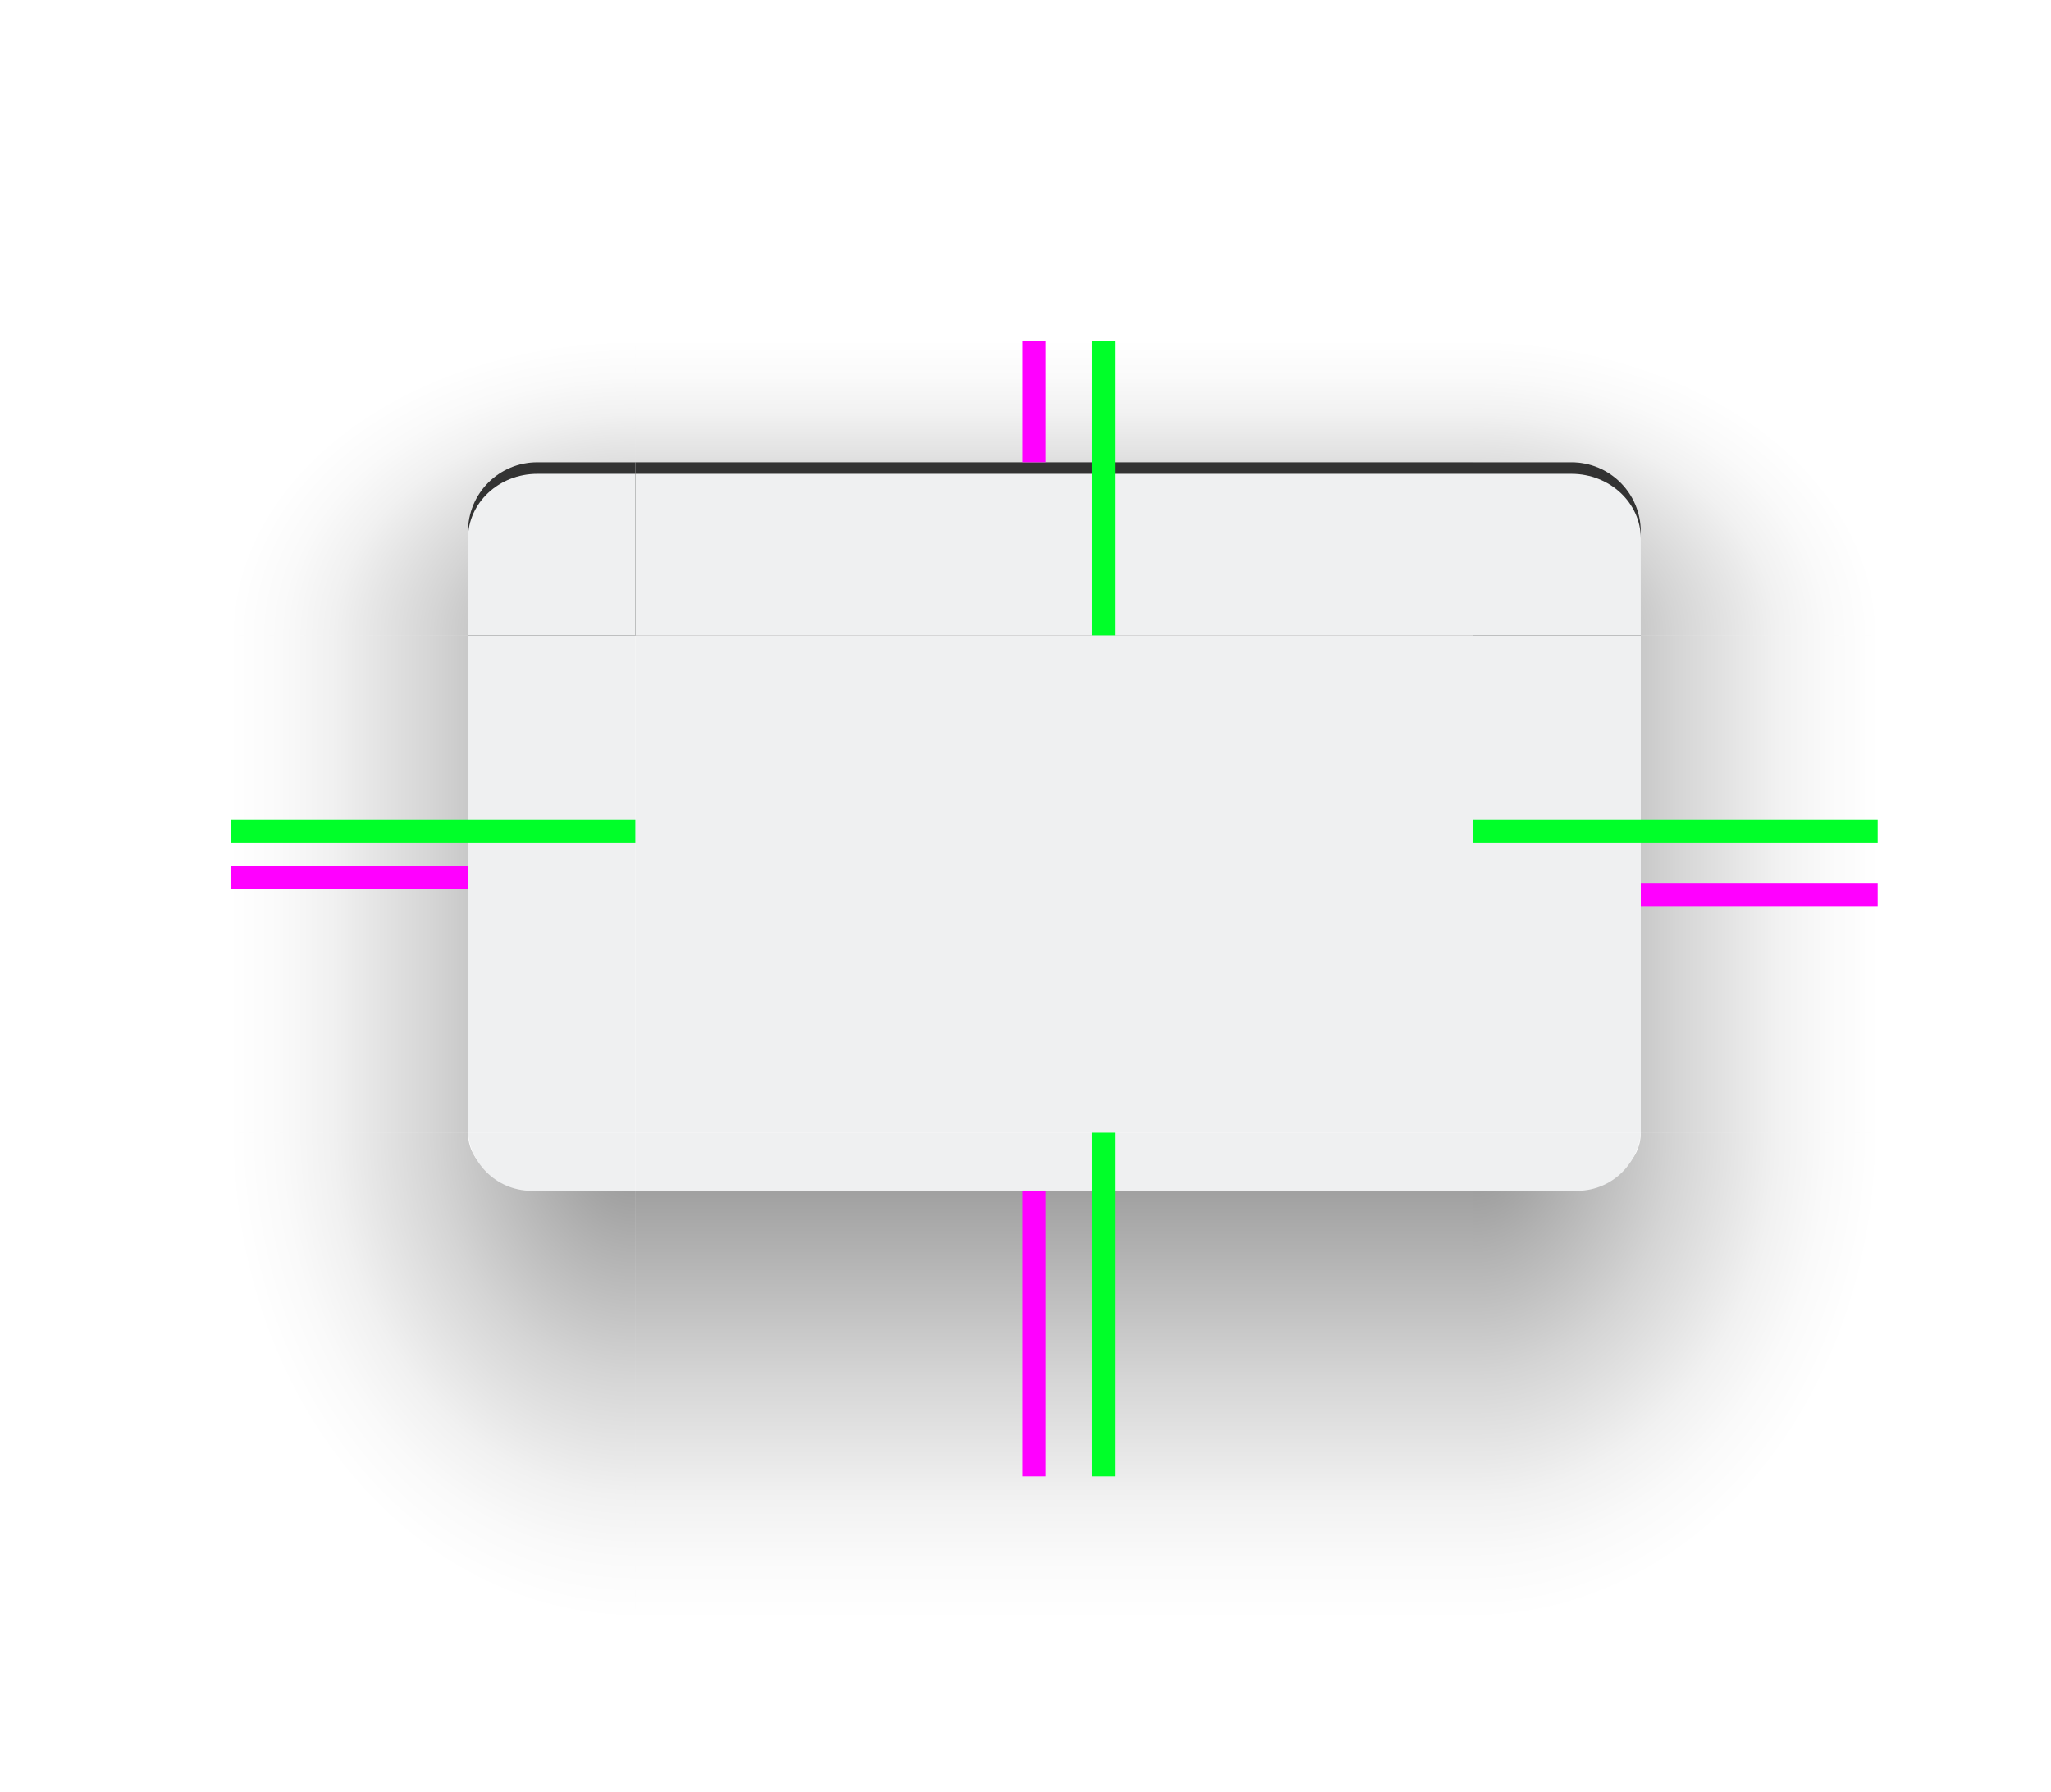
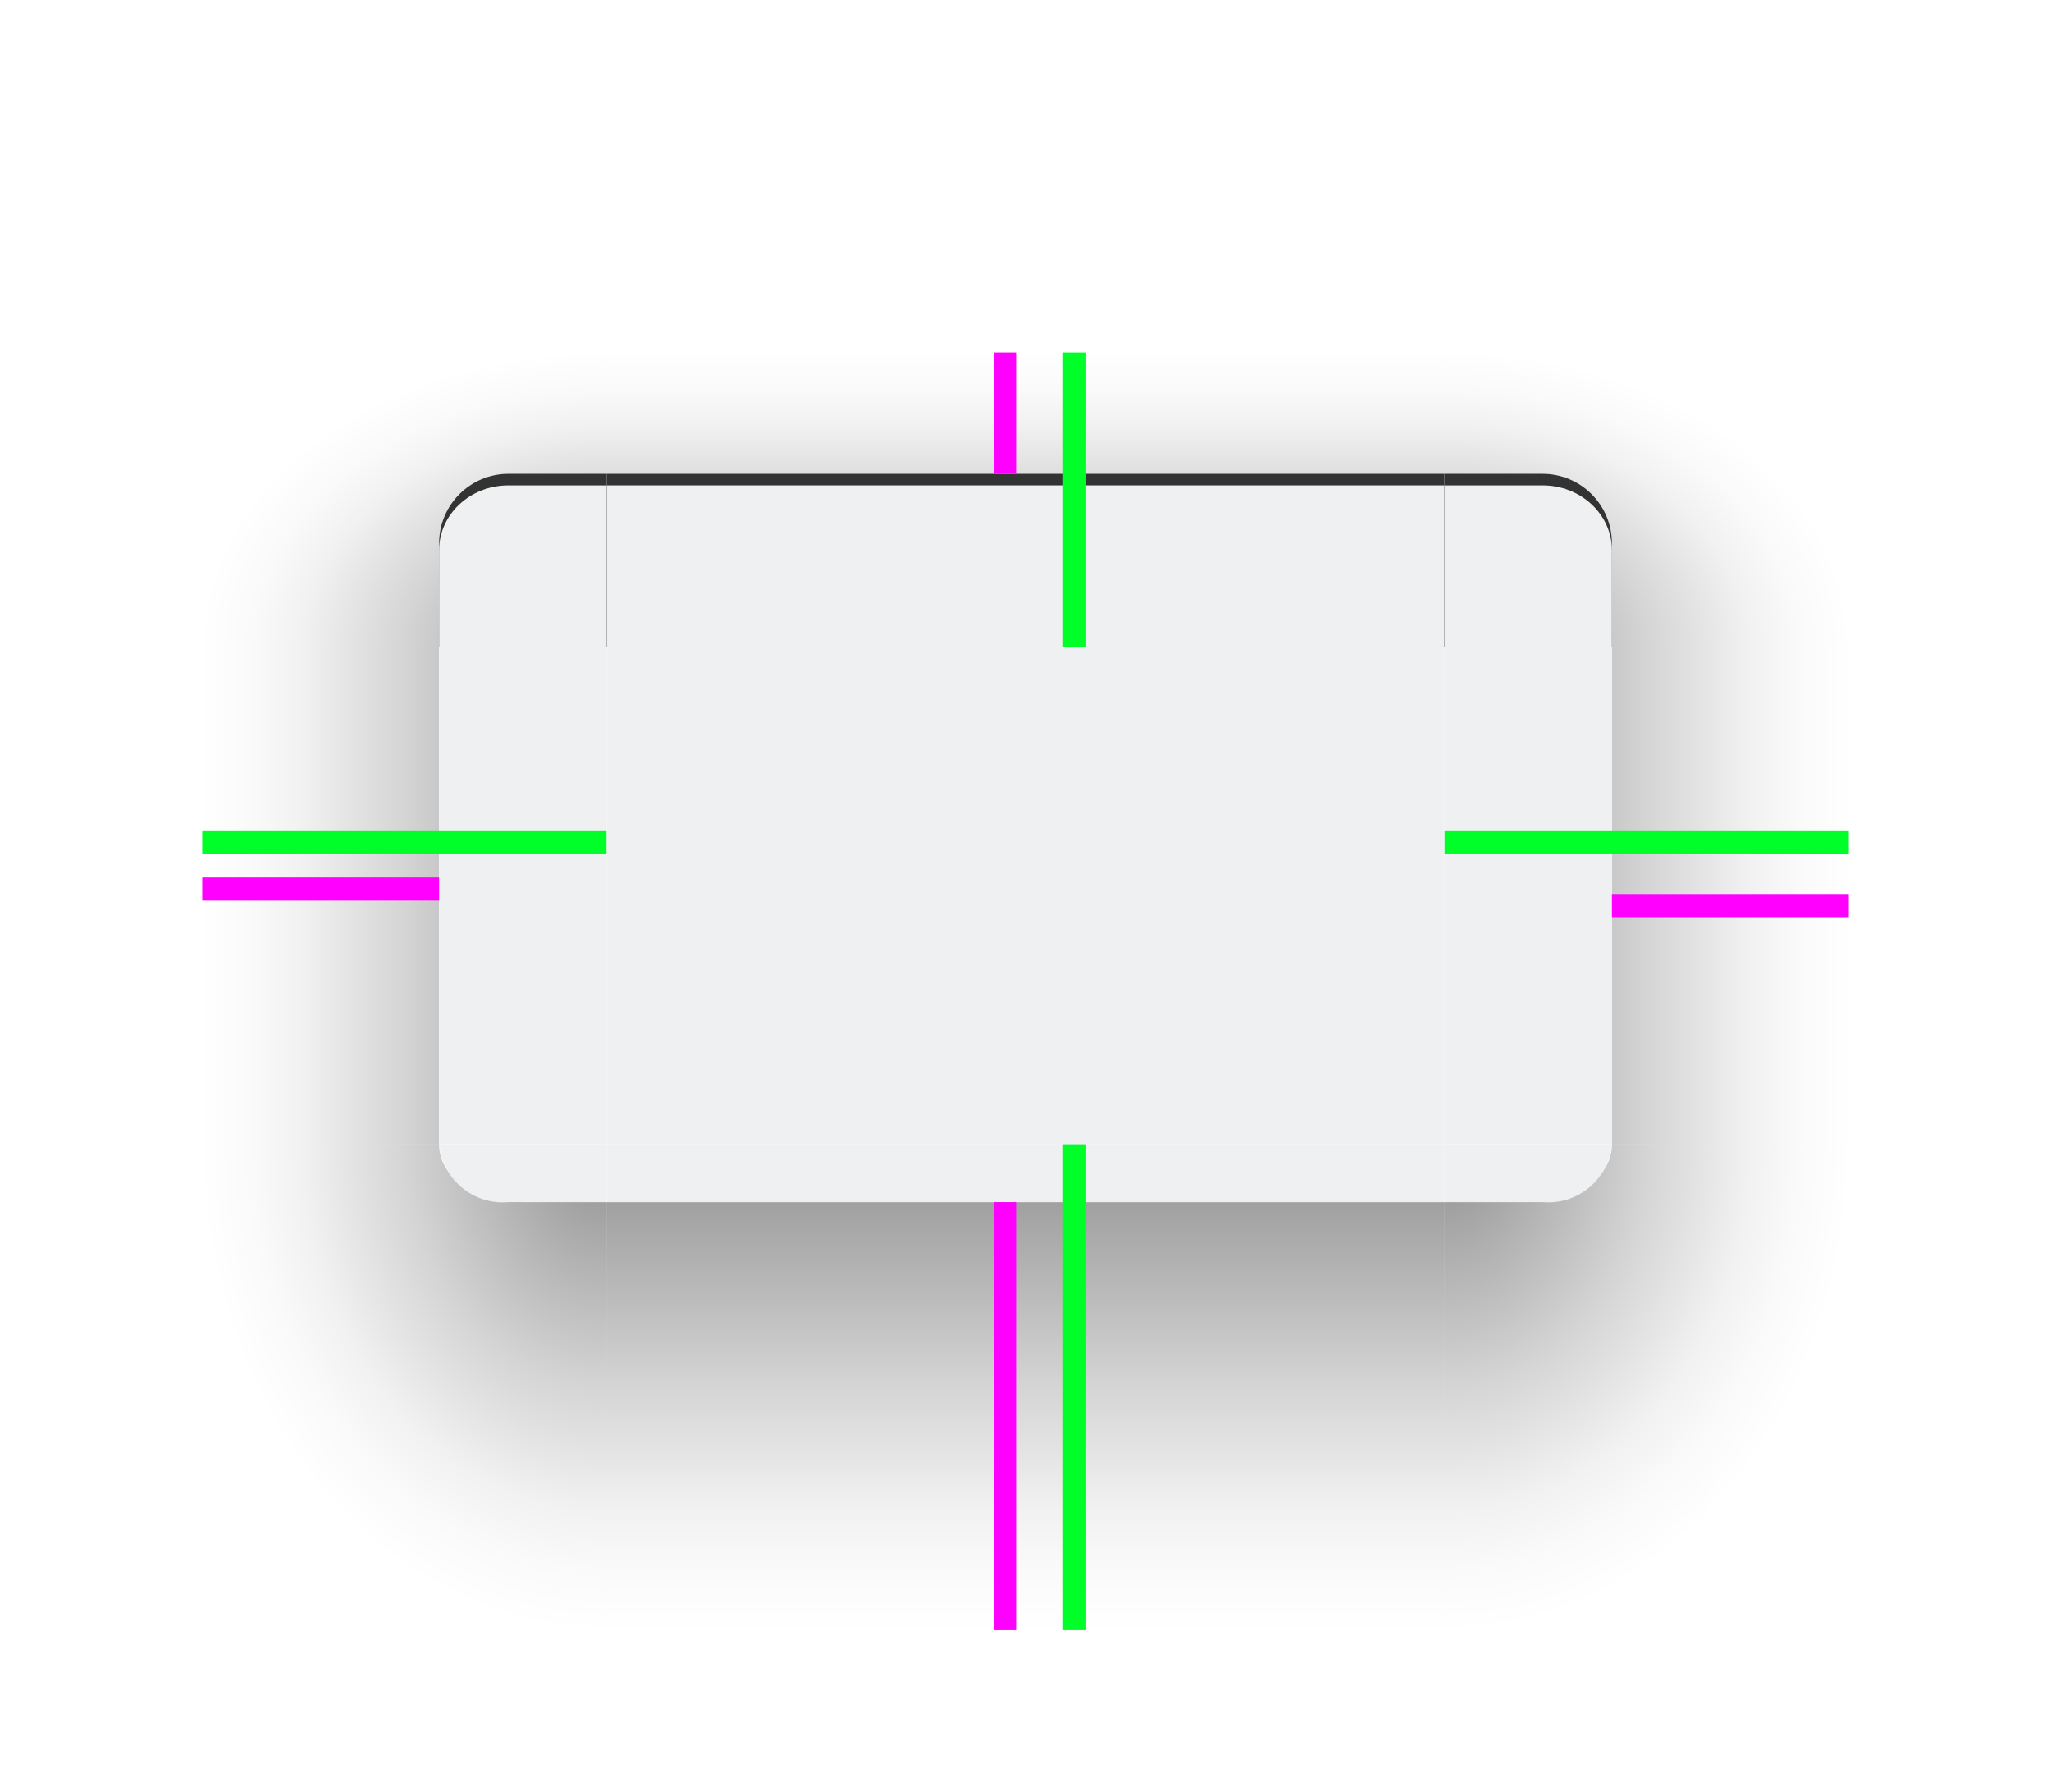
<svg xmlns="http://www.w3.org/2000/svg" xmlns:xlink="http://www.w3.org/1999/xlink" width="355" height="310" version="1.0" id="svg1879">
  <defs id="defs1757">
    <style id="current-color-scheme" type="text/css">
            .ColorScheme-Text {
                color:#232629;
                stop-color:#232629;
            }
            .ColorScheme-Background {
                color:#eff0f1;
                stop-color:#eff0f1;
            }
            .ColorScheme-Highlight {
                color:#3daee9;
                stop-color:#3daee9;
            }
            .ColorScheme-ButtonText {
                color:#232629;
                stop-color:#232629;
            }
            .ColorScheme-ButtonBackground {
                color:#eff0f1;
                stop-color:#eff0f1;
            }
        </style>
    <linearGradient id="linearGradient7">
      <stop stop-opacity=".922" offset="0" id="stop1" />
      <stop stop-opacity=".741" offset="0.119" id="stop2" />
      <stop stop-opacity=".602" offset=".25" id="stop3" />
      <stop stop-opacity=".331" offset=".5" id="stop4" />
      <stop stop-opacity=".108" offset=".75" id="stop5" />
      <stop stop-opacity=".039" offset=".875" id="stop6" />
      <stop stop-opacity="0" offset="1" id="stop7" />
    </linearGradient>
    <linearGradient id="shadow_active">
      <stop stop-opacity=".922" offset="0" id="stop1719" />
      <stop stop-opacity=".741" offset=".125" id="stop1721" />
      <stop stop-opacity=".602" offset=".25" id="stop1723" />
      <stop stop-opacity=".331" offset=".5" id="stop1725" />
      <stop stop-opacity=".108" offset=".75" id="stop1727" />
      <stop stop-opacity=".039" offset=".875" id="stop1729" />
      <stop stop-opacity="0" offset="1" id="stop1731" />
    </linearGradient>
    <linearGradient id="linearGradient5688" x1="398" x2="398" y1="138.14" y2="221.16" gradientTransform="matrix(1,0,0,1.0118,0,137.24)" gradientUnits="userSpaceOnUse" xlink:href="#linearGradient7" />
    <linearGradient id="linearGradient6612" x1="396" x2="396" y1="64.167" y2="14.583" gradientTransform="matrix(1,0,0,1.0286,-215,50)" gradientUnits="userSpaceOnUse" xlink:href="#shadow_active" />
    <linearGradient id="linearGradient5688-2" x1="398" x2="398" y1="138.14" y2="171.74" gradientTransform="matrix(1,0,0,1.0118,0,137.16)" gradientUnits="userSpaceOnUse" xlink:href="#shadow_inactive" />
    <linearGradient id="shadow_inactive">
      <stop offset="0" id="stop1737" />
      <stop stop-opacity=".639" offset=".25" id="stop1739" />
      <stop stop-opacity=".337" offset=".5" id="stop1741" />
      <stop stop-opacity=".108" offset=".75" id="stop1743" />
      <stop stop-opacity=".039" offset=".875" id="stop1745" />
      <stop stop-opacity="0" offset="1" id="stop1747" />
    </linearGradient>
    <linearGradient id="linearGradient6612-5" x1="396" x2="396" y1="66" y2="30" gradientTransform="translate(200,5)" gradientUnits="userSpaceOnUse" xlink:href="#shadow_inactive" />
    <linearGradient id="linearGradient1126" x1="348.49" x2="279.41" y1="99" y2="99" gradientTransform="matrix(1.0133,0,0,1,-3.265,140)" gradientUnits="userSpaceOnUse" xlink:href="#shadow_active" />
    <radialGradient id="radialGradient1306" cx="296.48" cy="80.417" r="17.5" gradientTransform="matrix(9.492e-7,-2.9143,4,1.1504e-6,-211.67,980.02)" gradientUnits="userSpaceOnUse" xlink:href="#shadow_active" />
    <linearGradient id="linearGradient1389" x1="348.49" x2="304.09" y1="99.015" y2="99.015" gradientTransform="matrix(1.0133,0,0,1,-3.265,140)" gradientUnits="userSpaceOnUse" xlink:href="#shadow_inactive" />
    <radialGradient id="radialGradient965" cx="48.27" cy="178.729" r="17.5" gradientTransform="matrix(-4,3.2964643e-6,1.0209e-6,-4.800094,688.08,1147.922)" gradientUnits="userSpaceOnUse" xlink:href="#shadow_active" fx="48.27" fy="178.729" />
    <radialGradient id="radialGradient967" cx="48.271" cy="181.18" r="17.5" gradientTransform="matrix(-2.5714,8.72e-7,-2.0148e-7,-1.9429,594.13,548)" gradientUnits="userSpaceOnUse" xlink:href="#shadow_inactive" />
    <radialGradient id="radialGradient969" cx="296.45" cy="80.417" r="17.5" gradientTransform="matrix(-3.7608e-7,-2.0571,2.5714,-5.1233e-7,263.21,725.83)" gradientUnits="userSpaceOnUse" xlink:href="#shadow_inactive" />
    <linearGradient xlink:href="#shadow_active" id="linearGradient2108" gradientUnits="userSpaceOnUse" gradientTransform="matrix(1.0133,0,0,1,-3.265,140)" x1="348.49" y1="99" x2="279.41" y2="99" />
-     <radialGradient id="radialGradient969-3" cx="296.45" cy="80.417" r="17.5" gradientTransform="matrix(-3.7608e-7,-2.0571,2.5714,-5.1233e-7,263.21,725.83)" gradientUnits="userSpaceOnUse" xlink:href="#shadow_inactive" />
-     <radialGradient id="radialGradient967-6" cx="48.271" cy="181.18" r="17.5" gradientTransform="matrix(-2.5714,8.72e-7,-2.0148e-7,-1.9429,594.13,548)" gradientUnits="userSpaceOnUse" xlink:href="#shadow_inactive" />
-     <radialGradient id="radialGradient30" cx="296.45" cy="80.417" r="17.5" gradientTransform="matrix(-3.7608e-7,-2.0571,2.5714,-5.1233e-7,263.21,725.83)" gradientUnits="userSpaceOnUse" xlink:href="#shadow_inactive" />
-     <radialGradient id="radialGradient37" cx="48.271" cy="181.18" r="17.5" gradientTransform="matrix(-2.5714,8.72e-7,-2.0148e-7,-1.9429,594.13,548)" gradientUnits="userSpaceOnUse" xlink:href="#shadow_inactive" />
-     <linearGradient xlink:href="#shadow_inactive" id="linearGradient6" gradientUnits="userSpaceOnUse" gradientTransform="matrix(1.0133,0,0,1,-3.265,140)" x1="348.49" y1="99.015" x2="304.09" y2="99.015" />
-     <radialGradient id="radialGradient969-3-7" cx="296.45" cy="80.417" r="17.5" gradientTransform="matrix(-3.7608e-7,-2.0571,2.5714,-5.1233e-7,263.21,725.83)" gradientUnits="userSpaceOnUse" xlink:href="#shadow_inactive" />
-     <linearGradient id="linearGradient6-6" gradientTransform="matrix(-1.178842,0,0,1.4483,827.7239,0)" x1="405.35" y1="136.035" x2="464.731" y2="136.035" gradientUnits="userSpaceOnUse">
-       <stop offset="0" id="stop1-1" />
-       <stop stop-opacity=".639" offset=".25" id="stop2-5" />
-       <stop stop-opacity=".337" offset=".5" id="stop3-9" />
-       <stop stop-opacity=".108" offset=".75" id="stop4-4" />
-       <stop stop-opacity=".039" offset=".875" id="stop5-9" />
-       <stop stop-opacity="0" offset="1" id="stop6-0" />
-     </linearGradient>
-     <radialGradient id="radialGradient967-6-1" cx="48.271" cy="181.18" r="17.5" gradientTransform="matrix(-2.5714,8.72e-7,-2.0148e-7,-1.9429,594.13,548)" gradientUnits="userSpaceOnUse" xlink:href="#shadow_inactive" />
-     <radialGradient id="radialGradient30-7" cx="296.45" cy="80.417" r="17.5" gradientTransform="matrix(-3.7608e-7,-2.0571,2.5714,-5.1233e-7,263.21,725.83)" gradientUnits="userSpaceOnUse" xlink:href="#shadow_inactive" />
-     <radialGradient id="radialGradient37-5" cx="48.271" cy="181.18" r="17.5" gradientTransform="matrix(-2.5714,8.72e-7,-2.0148e-7,-1.9429,594.13,548)" gradientUnits="userSpaceOnUse" xlink:href="#shadow_inactive" />
+     <linearGradient xlink:href="#shadow_inactive" id="linearGradient2110" gradientUnits="userSpaceOnUse" gradientTransform="matrix(1.0133,0,0,1,-3.265,140)" x1="348.49" y1="99.015" x2="304.09" y2="99.015" />
  </defs>
-   <g id="decoration-right" transform="matrix(-1,0,0,1,604.88,-87)">
+   <g id="decoration-inactive-center" transform="translate(-5,-87.998)">
+     <path d="m 470,200 v 86 h 145 v -86 z" id="path1759" style="fill:#2c2c2c;fill-opacity:1" />
+   </g>
+   <g id="decoration-inactive-topleft" transform="translate(135,-119.061)">
+     <path transform="translate(-140,115.06)" d="M 400,65.003 V 116 h 41 V 98 c 0,-6.648 5.352,-12 12,-12 h 17 V 65.003 Z" fill="url(#radialGradient969)" opacity="0.5" id="path1764" style="display:inline;fill:url(#radialGradient969)" />
+     <path style="fill:#2c2c2c;fill-opacity:1;stroke:none;stroke-width:1.525;stroke-linecap:round;stroke-linejoin:round;stroke-miterlimit:8" id="rect4-3" width="29" height="30" x="81" y="80" d="m 93,80 h 17 v 30 H 81 V 92 A 12,12 135 0 1 93,80 Z" transform="translate(220,121.0675)" />
+   </g>
+   <g id="decoration-right" transform="matrix(-1,0,0,1,599.88,-84.99799)">
    <path d="m 279.88,197 v 86 h 41 v -86 z" fill="url(#linearGradient1126)" opacity="0.5" id="path1775" style="fill:url(#linearGradient2108)" />
    <path transform="translate(-255.12,76)" d="m 576,121 v 86 h 29 v -86 z" id="path1777" style="fill:currentColor;fill-opacity:1" class="ColorScheme-Background" />
  </g>
-   <g id="decoration-bottom" transform="translate(-215,-81)">
+   <g id="decoration-bottom" transform="translate(-220,-78.99799)">
    <path d="M 325,287.04 V 361 h 145 v -73.963 z" fill="url(#linearGradient5688)" opacity="0.5" id="path1782" style="fill:url(#linearGradient5688)" />
    <path style="fill:currentColor;fill-opacity:1;stroke:none;stroke-width:1.525;stroke-linecap:round;stroke-linejoin:round;stroke-miterlimit:8" id="rect4-5-6" width="29" height="25.077" x="81" y="84.923" d="m 81,84.923 h 29 V 110 H 81 Z" transform="matrix(5,0,0,0.400261,-80,243.0115)" class="ColorScheme-Background" />
  </g>
-   <g id="decoration-top" transform="translate(-215,-96)">
+   <g id="decoration-top" transform="translate(-220,-93.998)">
    <path transform="translate(215,90)" d="M 110,65 V 86 H 255 V 65 Z" fill="url(#linearGradient6612)" opacity="0.5" id="path1787" style="fill:url(#linearGradient6612)" />
    <path style="fill:#333333;fill-opacity:1;stroke:none;stroke-width:1.525;stroke-linecap:round;stroke-linejoin:round;stroke-miterlimit:8" id="rect4-5" width="29" height="30" x="81" y="80" d="m 81,80 h 29 v 30 H 81 Z" transform="matrix(5,0,0,1,-80,96)" />
    <path style="fill:currentColor;fill-opacity:1;stroke:none;stroke-width:1.525;stroke-linecap:round;stroke-linejoin:round;stroke-miterlimit:8" id="path18" width="29" height="30" x="81" y="80" transform="matrix(4.99992,0,0,0.9333333,-79.99352,103.3333)" d="m 81,80 h 29 v 30 H 81 Z" class="ColorScheme-Background" />
  </g>
-   <g id="decoration-left" transform="translate(-239.88,-87.002)">
+   <g id="decoration-left" transform="translate(-244.88,-84.99999)">
    <path d="m 279.88,197 v 86 h 41 v -86 z" fill="url(#linearGradient1126)" opacity="0.5" id="path1796" style="fill:url(#linearGradient1126)" />
    <path transform="translate(-255.12,76)" d="m 576,121 v 86 h 29 v -86 z" id="path1798" style="fill:currentColor;fill-opacity:1" class="ColorScheme-Background" />
  </g>
-   <g id="decoration-bottomleft" transform="translate(-385,-94)">
+   <g id="decoration-inactive-bottom" transform="translate(140,-78.91999)">
+     <path style="display:inline;fill:#2c2c2c;fill-opacity:1;stroke:none;stroke-width:1.525;stroke-linecap:round;stroke-linejoin:round;stroke-miterlimit:8" id="rect4-5-6-7" width="29" height="25.077" x="81" y="84.923" d="m 81,84.923 h 29 V 110 H 81 Z" transform="matrix(5,0,0,0.400261,-80,242.9394)" />
+     <path d="m 325,286.956 v 72.002 l 145,1.964 v -73.966 z" fill="url(#linearGradient5688-2)" opacity="0.5" id="path1803" style="fill:url(#linearGradient5688-2)" />
+   </g>
+   <g id="decoration-inactive-top" transform="translate(140,-93.998)">
+     <path transform="translate(-200,135)" d="M 525,20 V 41 H 670 V 20 Z" fill="url(#linearGradient6612-5)" opacity="0.5" id="path1808" style="fill:url(#linearGradient6612-5)" />
+     <path d="m 325,176 v 30 h 145 v -30 z" id="path1810" style="fill:#2c2c2c;fill-opacity:1" />
+   </g>
+   <g id="decoration-inactive-left" transform="translate(115.12,-85.01349)">
+     <path d="m 279.88,197.02 v 86 l 41,-0.015 v -85.985 z" fill="url(#linearGradient1389)" opacity="0.5" id="path1815" style="fill:url(#linearGradient2110)" />
+     <path d="m 320.88,197.02 v 86 h 29 v -86 z" id="path1817" style="fill:#2c2c2c;fill-opacity:1" />
+   </g>
+   <g id="decoration-bottomleft" transform="translate(-390,-91.998)">
    <path d="M 425,290.006 V 374 h 70 v -73.963 h -14.5 c -6.648,0 -14.5,-3.384 -14.5,-10.032 z" fill="url(#radialGradient965)" opacity="0.5" id="path1824" style="fill:url(#radialGradient965);stroke-width:1" />
    <path style="fill:currentColor;fill-opacity:1;stroke:none;stroke-width:1.525;stroke-linecap:round;stroke-linejoin:round;stroke-miterlimit:8" id="rect4-7" width="29" height="10.035" x="81" y="80" d="m 93,80 h 17 V 90.035 H 81 A 11.061,11.061 140.097 0 1 93,80 Z" transform="matrix(1,0,0,-1,385,380.0373)" class="ColorScheme-Background" />
  </g>
-   <rect id="shadow-hint-top-margin" x="177" y="59" width="4" height="21" fill="#ff00ff" />
-   <rect id="shadow-hint-bottom-margin" x="177" y="206.04" width="4" height="49.46" fill="#ff00ff" style="stroke-width:0.829" />
-   <rect id="shadow-hint-right-margin" x="284" y="152.82" width="41" height="4" fill="#ff00ff" />
-   <rect id="shadow-hint-left-margin" x="40" y="149.82" width="41" height="4" fill="#ff00ff" />
-   <rect id="hint-top-margin" x="189" y="59" width="4" height="51" fill="#00ff29" />
-   <rect id="hint-bottom-margin" x="189" y="196" width="4" height="59.5" fill="#00ff29" style="stroke-width:0.842" />
-   <rect id="hint-right-margin" transform="rotate(90)" x="141.82" y="-325" width="4" height="70" fill="#00ff29" />
-   <rect id="hint-left-margin" transform="rotate(90)" x="141.82" y="-110" width="4" height="70" fill="#00ff29" />
-   <g id="decoration-topleft" transform="matrix(-1,0,0,1,535,-121.062)">
+   <g id="decoration-inactive-bottomleft" transform="translate(-5,-87.998)">
+     <g transform="matrix(1,0,0,0.99932,140,-14.604)" id="g1837">
+       <path transform="matrix(1,0,0,1.0007,-140,104.68)" d="m 400,196 v 83.99 h 70 v -73.965 l -14.5,-0.001 C 448.852,206.023 441,202.648 441,196 Z" fill="url(#radialGradient967)" opacity="0.5" id="path1833" style="fill:url(#radialGradient967)" />
+       <path style="fill:#2c2c2c;fill-opacity:1;stroke:none;stroke-width:1.525;stroke-linecap:round;stroke-linejoin:round;stroke-miterlimit:8" id="rect4-7-29" width="29" height="10.035" x="81" y="80" d="m 93,80 h 17 V 90.035 H 81 A 11.061,11.061 140.097 0 1 93,80 Z" transform="matrix(1,0,0,-1.000681,220,390.9024)" />
+       <g transform="translate(-20,24)" id="g1835" />
+     </g>
+   </g>
+   <rect id="shadow-hint-top-margin" x="172" y="61.002" width="4" height="21" fill="#ff00ff" />
+   <rect id="shadow-hint-bottom-margin" x="172" y="208.042" width="4" height="73.96" fill="#ff00ff" style="stroke-width:1.014" />
+   <rect id="shadow-hint-right-margin" x="279" y="154.822" width="41" height="4" fill="#ff00ff" />
+   <rect id="shadow-hint-left-margin" x="35" y="151.822" width="41" height="4" fill="#ff00ff" />
+   <rect id="hint-top-margin" x="184" y="61.002" width="4" height="51" fill="#00ff29" />
+   <rect id="hint-bottom-margin" x="184" y="198.002" width="4" height="84" fill="#00ff29" />
+   <rect id="hint-right-margin" transform="rotate(90)" x="143.822" y="-320" width="4" height="70" fill="#00ff29" />
+   <rect id="hint-left-margin" transform="rotate(90)" x="143.822" y="-105" width="4" height="70" fill="#00ff29" />
+   <g id="decoration-topleft" transform="matrix(-1,0,0,1,530,-119.06)">
    <path transform="matrix(-1,0,0,1,535,115.06)" d="M 40,65.002 V 116 H 81 V 98 c 0,-6.648 5.352,-12 12,-12 h 17 V 65.002 Z" fill="url(#radialGradient1306)" opacity="0.5" id="path1848" style="display:inline;fill:url(#radialGradient1306)" />
    <path style="fill:#333333;fill-opacity:1;stroke:none;stroke-width:1.525;stroke-linecap:round;stroke-linejoin:round;stroke-miterlimit:8" id="rect4" width="29" height="30" x="81" y="80" d="m 93,80 h 17 v 30 H 81 V 92 A 12,12 135 0 1 93,80 Z" transform="matrix(-1,0,0,1,535,121.062)" />
    <path style="fill:currentColor;fill-opacity:1;stroke:none;stroke-width:1.525;stroke-linecap:round;stroke-linejoin:round;stroke-miterlimit:8" id="path17" width="29" height="30" x="81" y="80" transform="matrix(-0.9998665,0,0,0.9332185,534.9873,128.406)" d="m 93,80 h 17 v 30 H 81 V 92 A 12,12 135 0 1 93,80 Z" class="ColorScheme-Background" />
  </g>
-   <use id="decoration-topright" transform="matrix(-1,0,0,1,365,0)" width="100%" height="100%" xlink:href="#decoration-topleft" x="0" y="0" />
-   <use id="decoration-bottomright" transform="matrix(-1,0,0,1,365,0)" width="100%" height="100%" xlink:href="#decoration-bottomleft" x="0" y="0" />
-   <g id="decoration-center" transform="translate(0,-90.002)">
-     <path d="m 110,200 v 86 h 145 v -86 z" id="path1872" style="fill:currentColor;fill-opacity:1" class="ColorScheme-Background" />
-   </g>
-   <g id="mask-topleft" transform="translate(425,-121.0595)">
-     <path transform="translate(-140,115.06)" d="M 400,65 V 116 h 41 V 98 c 0,-6.648 5.352,-12 12,-12 h 17 V 65 Z" id="path47-6" style="opacity:0" />
-   </g>
-   <g id="mask-bottom" transform="translate(430,-80.9215)">
-     <path d="m 325,288.92 v 72.002 H 470 V 288.92 Z" id="path80-5" style="opacity:0" />
-   </g>
-   <g id="mask-right" transform="matrix(-1,0,0,1,1249.88,-87.0155)">
-     <path d="m 279.88,197.02 v 86 l 41,-0.015 v -85.985 z" id="path132-0" style="opacity:0" />
-   </g>
-   <use id="mask-topright" transform="matrix(-1,0,0,1,1655,-2.2e-5)" width="100%" height="100%" xlink:href="#mask-topleft" x="0" y="0" />
-   <g id="mask-bottomright" transform="matrix(-1,0,0,1,1370,-89.99952)">
-     <path d="m 400,286 v 84 h 70 v -72 h -17 c -6.648,0 -12,-5.352 -12,-12 z" id="path9" style="fill:none" />
-   </g>
-   <g id="decoration-inactive-center" transform="translate(0,-90)">
-     <path d="m 470,200 v 86 h 145 v -86 z" id="path1759" style="fill:#2c2c2c;fill-opacity:1" />
-   </g>
-   <g id="decoration-inactive-topleft" transform="translate(140,-121.063)">
-     <path transform="translate(-140,115.06)" d="M 400,65.003 V 116 h 41 V 98 c 0,-6.648 5.352,-12 12,-12 h 17 V 65.003 Z" fill="url(#radialGradient969)" opacity="0.5" id="path1764" style="display:inline;fill:url(#radialGradient969-3)" />
-     <path style="fill:#2c2c2c;fill-opacity:1;stroke:none;stroke-width:1.525;stroke-linecap:round;stroke-linejoin:round;stroke-miterlimit:8" id="rect4-3" width="29" height="30" x="81" y="80" d="m 93,80 h 17 v 30 H 81 V 92 A 12,12 135 0 1 93,80 Z" transform="translate(220,121.0675)" />
-   </g>
-   <g id="decoration-inactive-bottom" transform="translate(145,-80.922)">
-     <path style="display:inline;fill:#2c2c2c;fill-opacity:1;stroke:none;stroke-width:1.525;stroke-linecap:round;stroke-linejoin:round;stroke-miterlimit:8" id="rect4-5-6-7" width="29" height="25.077" x="81" y="84.923" d="m 81,84.923 h 29 V 110 H 81 Z" transform="matrix(5,0,0,0.400261,-80,242.9394)" />
-     <path d="m 325,286.956 v 72.002 l 145,1.964 v -73.966 z" fill="url(#linearGradient5688-2)" opacity="0.5" id="path1803" style="fill:url(#linearGradient5688-2)" />
-   </g>
-   <g id="decoration-inactive-top" transform="translate(145,-96)">
-     <path transform="translate(-200,135)" d="M 525,20 V 41 H 670 V 20 Z" fill="url(#linearGradient6612-5)" opacity="0.5" id="path1808" style="fill:url(#linearGradient6612-5)" />
-     <path d="m 325,176 v 30 h 145 v -30 z" id="path1810" style="fill:#2c2c2c;fill-opacity:1" />
-   </g>
-   <g id="decoration-inactive-left" transform="translate(120.12,-87.0155)">
-     <path d="m 279.88,197.02 v 86 l 41,-0.015 v -85.985 z" fill="url(#linearGradient1389)" opacity="0.5" id="path1815" style="fill:url(#linearGradient6)" />
-     <path d="m 320.88,197.02 v 86 h 29 v -86 z" id="path1817" style="fill:#2c2c2c;fill-opacity:1" />
-   </g>
-   <g id="decoration-inactive-bottomleft" transform="translate(0,-90)">
-     <g transform="matrix(1,0,0,0.99932,140,-14.604)" id="g1837">
-       <path transform="matrix(1,0,0,1.0007,-140,104.68)" d="m 400,196 v 83.99 h 70 v -73.965 l -14.5,-0.001 C 448.852,206.023 441,202.648 441,196 Z" fill="url(#radialGradient967)" opacity="0.5" id="path1833" style="fill:url(#radialGradient967-6)" />
-       <path style="fill:#2c2c2c;fill-opacity:1;stroke:none;stroke-width:1.525;stroke-linecap:round;stroke-linejoin:round;stroke-miterlimit:8" id="rect4-7-29" width="29" height="10.035" x="81" y="80" d="m 93,80 h 17 V 90.035 H 81 A 11.061,11.061 140.097 0 1 93,80 Z" transform="matrix(1,0,0,-1.000681,220,390.9024)" />
-       <g transform="translate(-20,24)" id="g1835" />
-     </g>
-   </g>
-   <g id="decoration-inactive-right" transform="matrix(-1,0,0,1,964.88,-87.0155)">
+   <g id="decoration-inactive-right" transform="matrix(-1,0,0,1,959.88,-85.01349)">
    <path d="m 279.88,197.02 v 86 l 41,-0.015 v -85.985 z" fill="url(#linearGradient1389)" opacity="0.5" id="path1861" style="fill:url(#linearGradient1389)" />
    <path d="m 320.88,197.02 v 86 h 29 v -86 z" id="path1863" style="fill:#2c2c2c;fill-opacity:1" />
  </g>
-   <use id="decoration-inactive-topright" transform="matrix(-1,0,0,1,1085,0)" width="100%" height="100%" xlink:href="#decoration-inactive-topleft" x="0" y="0" />
-   <use id="decoration-inactive-bottomright" transform="matrix(-1,0,0,1,1085,0)" width="100%" height="100%" xlink:href="#decoration-inactive-bottomleft" x="0" y="0" />
-   <g id="decoration-inactive-center-7" transform="translate(285,-89.99575)" style="fill:#000000;fill-opacity:1">
-     <path d="m 470,200 v 86 h 145 v -86 z" id="path1759-6" style="fill:#000000;fill-opacity:1" />
+   <use id="decoration-topright" transform="matrix(-1,0,0,1,355,0)" width="100%" height="100%" xlink:href="#decoration-topleft" x="0" y="0" />
+   <use id="decoration-inactive-topright" transform="matrix(-1,0,0,1,1075,0)" width="100%" height="100%" xlink:href="#decoration-inactive-topleft" x="0" y="0" />
+   <use id="decoration-bottomright" transform="matrix(-1,0,0,1,355,0)" width="100%" height="100%" xlink:href="#decoration-bottomleft" x="0" y="0" />
+   <use id="decoration-inactive-bottomright" transform="matrix(-1,0,0,1,1075,0)" width="100%" height="100%" xlink:href="#decoration-inactive-bottomleft" x="0" y="0" />
+   <g id="decoration-center" transform="translate(-5,-88)">
+     <path d="m 110,200 v 86 h 145 v -86 z" id="path1872" style="fill:currentColor;fill-opacity:1" class="ColorScheme-Background" />
  </g>
-   <g id="decoration-inactive-topleft-7" transform="translate(425,-121.0588)" style="fill:#000000;fill-opacity:1">
-     <path style="fill:#000000;fill-opacity:1;stroke:none;stroke-width:1.525;stroke-linecap:round;stroke-linejoin:round;stroke-miterlimit:8" id="rect4-3-6" width="29" height="30" x="81" y="80" d="m 93,80 h 17 v 30 H 81 V 92 A 12,12 135 0 1 93,80 Z" transform="translate(220,121.0675)" />
+   <g id="mask-center" transform="translate(280,-87.9975)">
+     <path d="m 470,200 v 86 h 145 v -86 z" id="path42-3" />
  </g>
-   <g id="decoration-inactive-bottom-6" transform="translate(430,-80.91775)" style="fill:#000000;fill-opacity:1">
-     <path style="display:inline;fill:#000000;fill-opacity:1;stroke:none;stroke-width:1.525;stroke-linecap:round;stroke-linejoin:round;stroke-miterlimit:8" id="rect4-5-6-7-3" width="29" height="25.077" x="81" y="84.923" d="m 81,84.923 h 29 V 110 H 81 Z" transform="matrix(5,0,0,0.400261,-80,242.9394)" />
+   <g id="mask-topleft" transform="translate(420,-119.0575)">
+     <path transform="translate(-140,115.06)" d="M 400,65 V 116 h 41 V 98 c 0,-6.648 5.352,-12 12,-12 h 17 V 65 Z" id="path47-6" style="opacity:0" />
+     <path d="m 313,201.06 c -6.648,0 -12,5.352 -12,12 v 18 h 29 v -30 z" id="path49-7" />
  </g>
-   <g id="decoration-inactive-top-4" transform="translate(430,-95.99576)" style="fill:#000000;fill-opacity:1">
-     <path d="m 325,176 v 30 h 145 v -30 z" id="path1810-1" style="fill:#000000;fill-opacity:1" />
+   <g id="mask-bottom" transform="translate(425,-78.9195)">
+     <path d="m 325,288.92 v 72.002 H 470 V 288.92 Z" id="path80-5" style="opacity:0" />
+     <path style="fill:#000000;fill-opacity:1;stroke:none;stroke-width:1.525;stroke-linecap:round;stroke-linejoin:round;stroke-miterlimit:8" id="rect4-5-6-7-6" width="29" height="25.077" x="81" y="84.923" d="m 81,84.923 h 29 V 110 H 81 Z" transform="matrix(5,0,0,0.400261,-80,242.9333)" />
  </g>
-   <g id="decoration-inactive-left-9" transform="translate(405.12,-87.01125)" style="fill:#000000;fill-opacity:1">
-     <path d="m 320.88,197.02 v 86 h 29 v -86 z" id="path1817-9" style="fill:#000000;fill-opacity:1" />
+   <g id="mask-top" transform="translate(425,-93.99751)">
+     <path transform="translate(-200,135)" d="M 525,20 V 41 H 670 V 20 Z" id="path85-5" style="opacity:0" />
+     <path d="m 325,176 v 30 h 145 v -30 z" id="path87-6" />
  </g>
-   <g id="decoration-inactive-bottomleft-0" transform="translate(285,-89.99575)" style="fill:#000000;fill-opacity:1">
-     <g transform="matrix(1,0,0,0.99932,140,-14.604)" id="g1837-8" style="fill:#000000;fill-opacity:1">
-       <path style="fill:#000000;fill-opacity:1;stroke:none;stroke-width:1.525;stroke-linecap:round;stroke-linejoin:round;stroke-miterlimit:8" id="rect4-7-29-5" width="29" height="10.035" x="81" y="80" d="m 93,80 h 17 V 90.035 H 81 A 11.061,11.061 140.097 0 1 93,80 Z" transform="matrix(1,0,0,-1.000681,220,390.9024)" />
-       <g transform="translate(-20,24)" id="g1835-0" style="fill:#000000;fill-opacity:1" />
-     </g>
+   <g id="mask-left" transform="translate(400.12,-85.01349)">
+     <path d="m 279.88,197.02 v 86 l 41,-0.015 v -85.985 z" id="path92-2" style="opacity:0" />
+     <path d="m 320.88,197.02 v 86 h 29 v -86 z" id="path94-9" />
  </g>
-   <g id="decoration-inactive-right-9" transform="matrix(-1,0,0,1,1249.88,-87.01125)" style="fill:#000000;fill-opacity:1">
-     <path d="m 320.88,197.02 v 86 h 29 v -86 z" id="path1863-3" style="fill:#000000;fill-opacity:1" />
+   <g id="mask-bottomleft" transform="translate(280,-87.99751)">
+     <path d="m 400,286 v 84 h 70 v -72 h -17 c -6.648,0 -12,-5.352 -12,-12 z" id="path108-7" style="fill:none" />
+     <path style="fill:#000000;fill-opacity:1;stroke:none;stroke-width:1.525;stroke-linecap:round;stroke-linejoin:round;stroke-miterlimit:8" id="rect4-7-29-3" width="29" height="10.035" x="81" y="80" d="m 93,80 h 17 V 90.035 H 81 A 11.061,11.061 140.097 0 1 93,80 Z" transform="matrix(1,0,0,-1,360,376.0386)" />
  </g>
-   <use id="decoration-inactive-topright-8" transform="matrix(-1,0,0,1,1655,4.9e-6)" width="100%" height="100%" xlink:href="#decoration-inactive-topleft-7" x="0" y="0" style="fill:#000000;fill-opacity:1" />
-   <use id="decoration-inactive-bottomright-5" transform="matrix(-1,0,0,1,1655,4.9e-6)" width="100%" height="100%" xlink:href="#decoration-inactive-bottomleft-0" x="0" y="0" style="fill:#000000;fill-opacity:1" />
+   <g id="mask-right" transform="matrix(-1,0,0,1,1244.88,-85.01349)">
+     <path d="m 279.88,197.02 v 86 l 41,-0.015 v -85.985 z" id="path132-0" style="opacity:0" />
+     <path d="m 320.88,197.02 v 86 h 29 v -86 z" id="path134-9" />
+   </g>
+   <use id="mask-topright" transform="matrix(-1,0,0,1,1645,-2.2e-5)" width="100%" height="100%" xlink:href="#mask-topleft" x="0" y="0" />
+   <use id="mask-bottomright" transform="matrix(-1,0,0,1,1645,-1.2e-5)" width="100%" height="100%" xlink:href="#mask-bottomleft" x="0" y="0" />
</svg>
